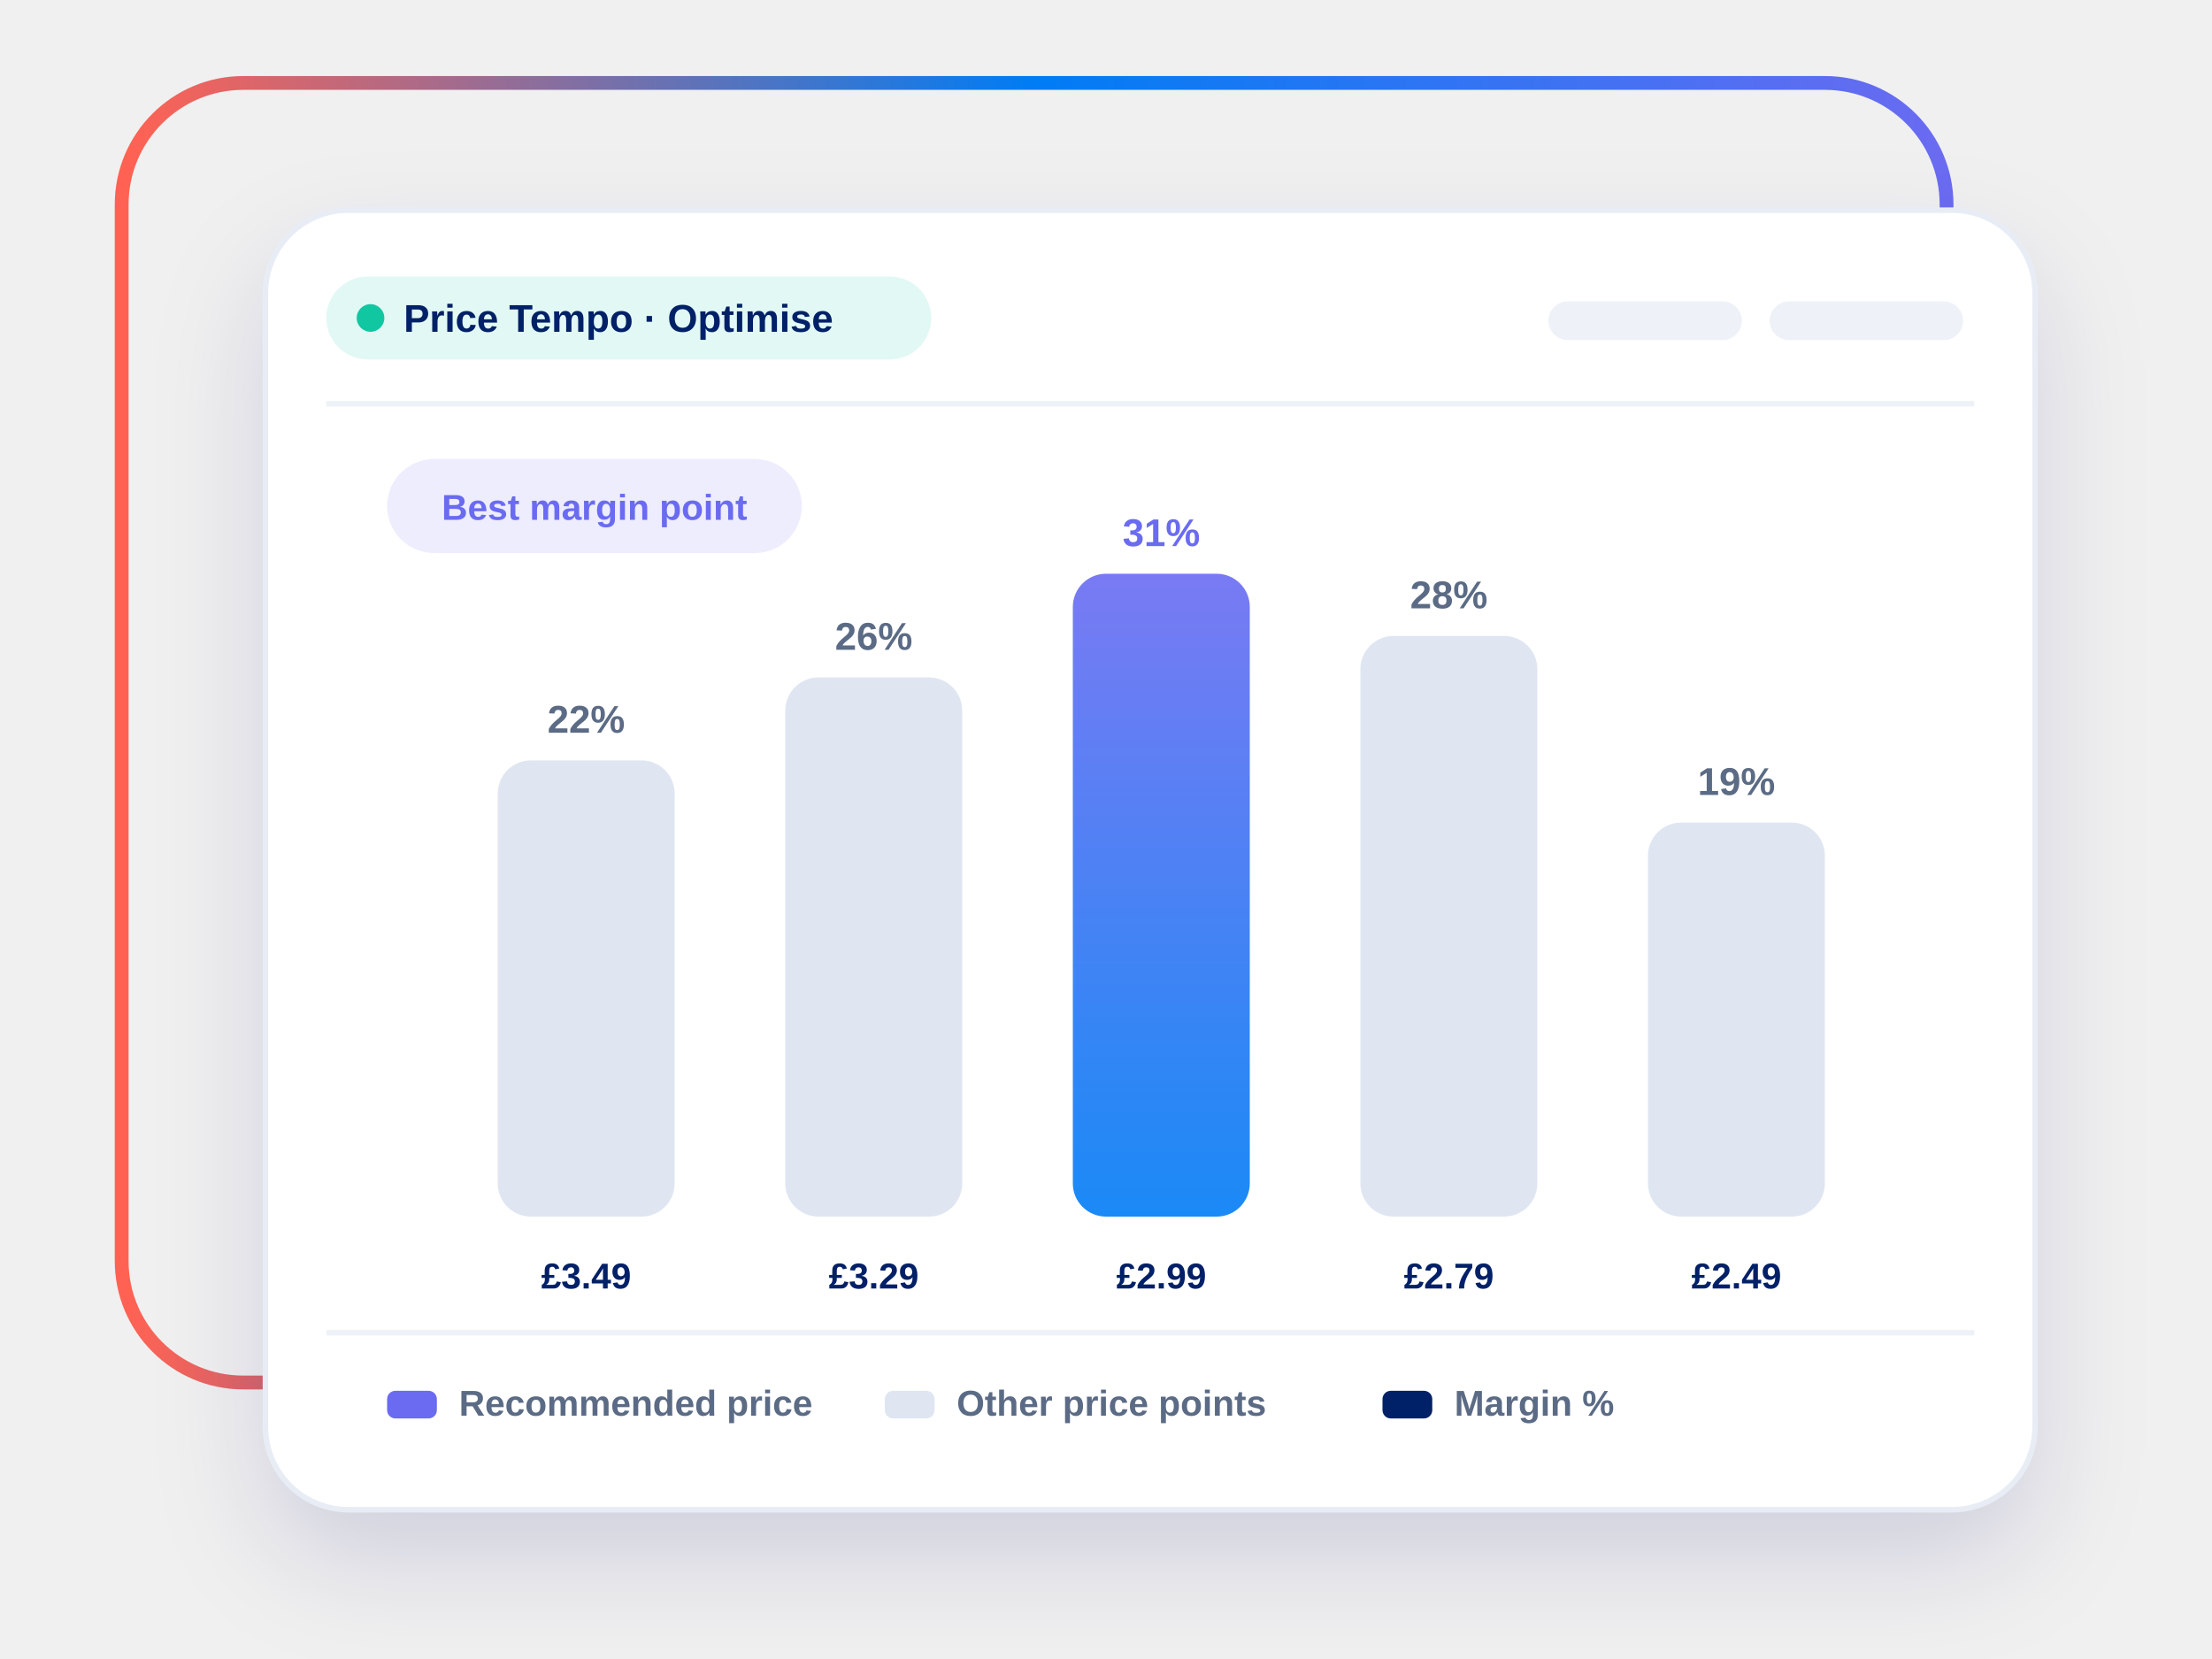
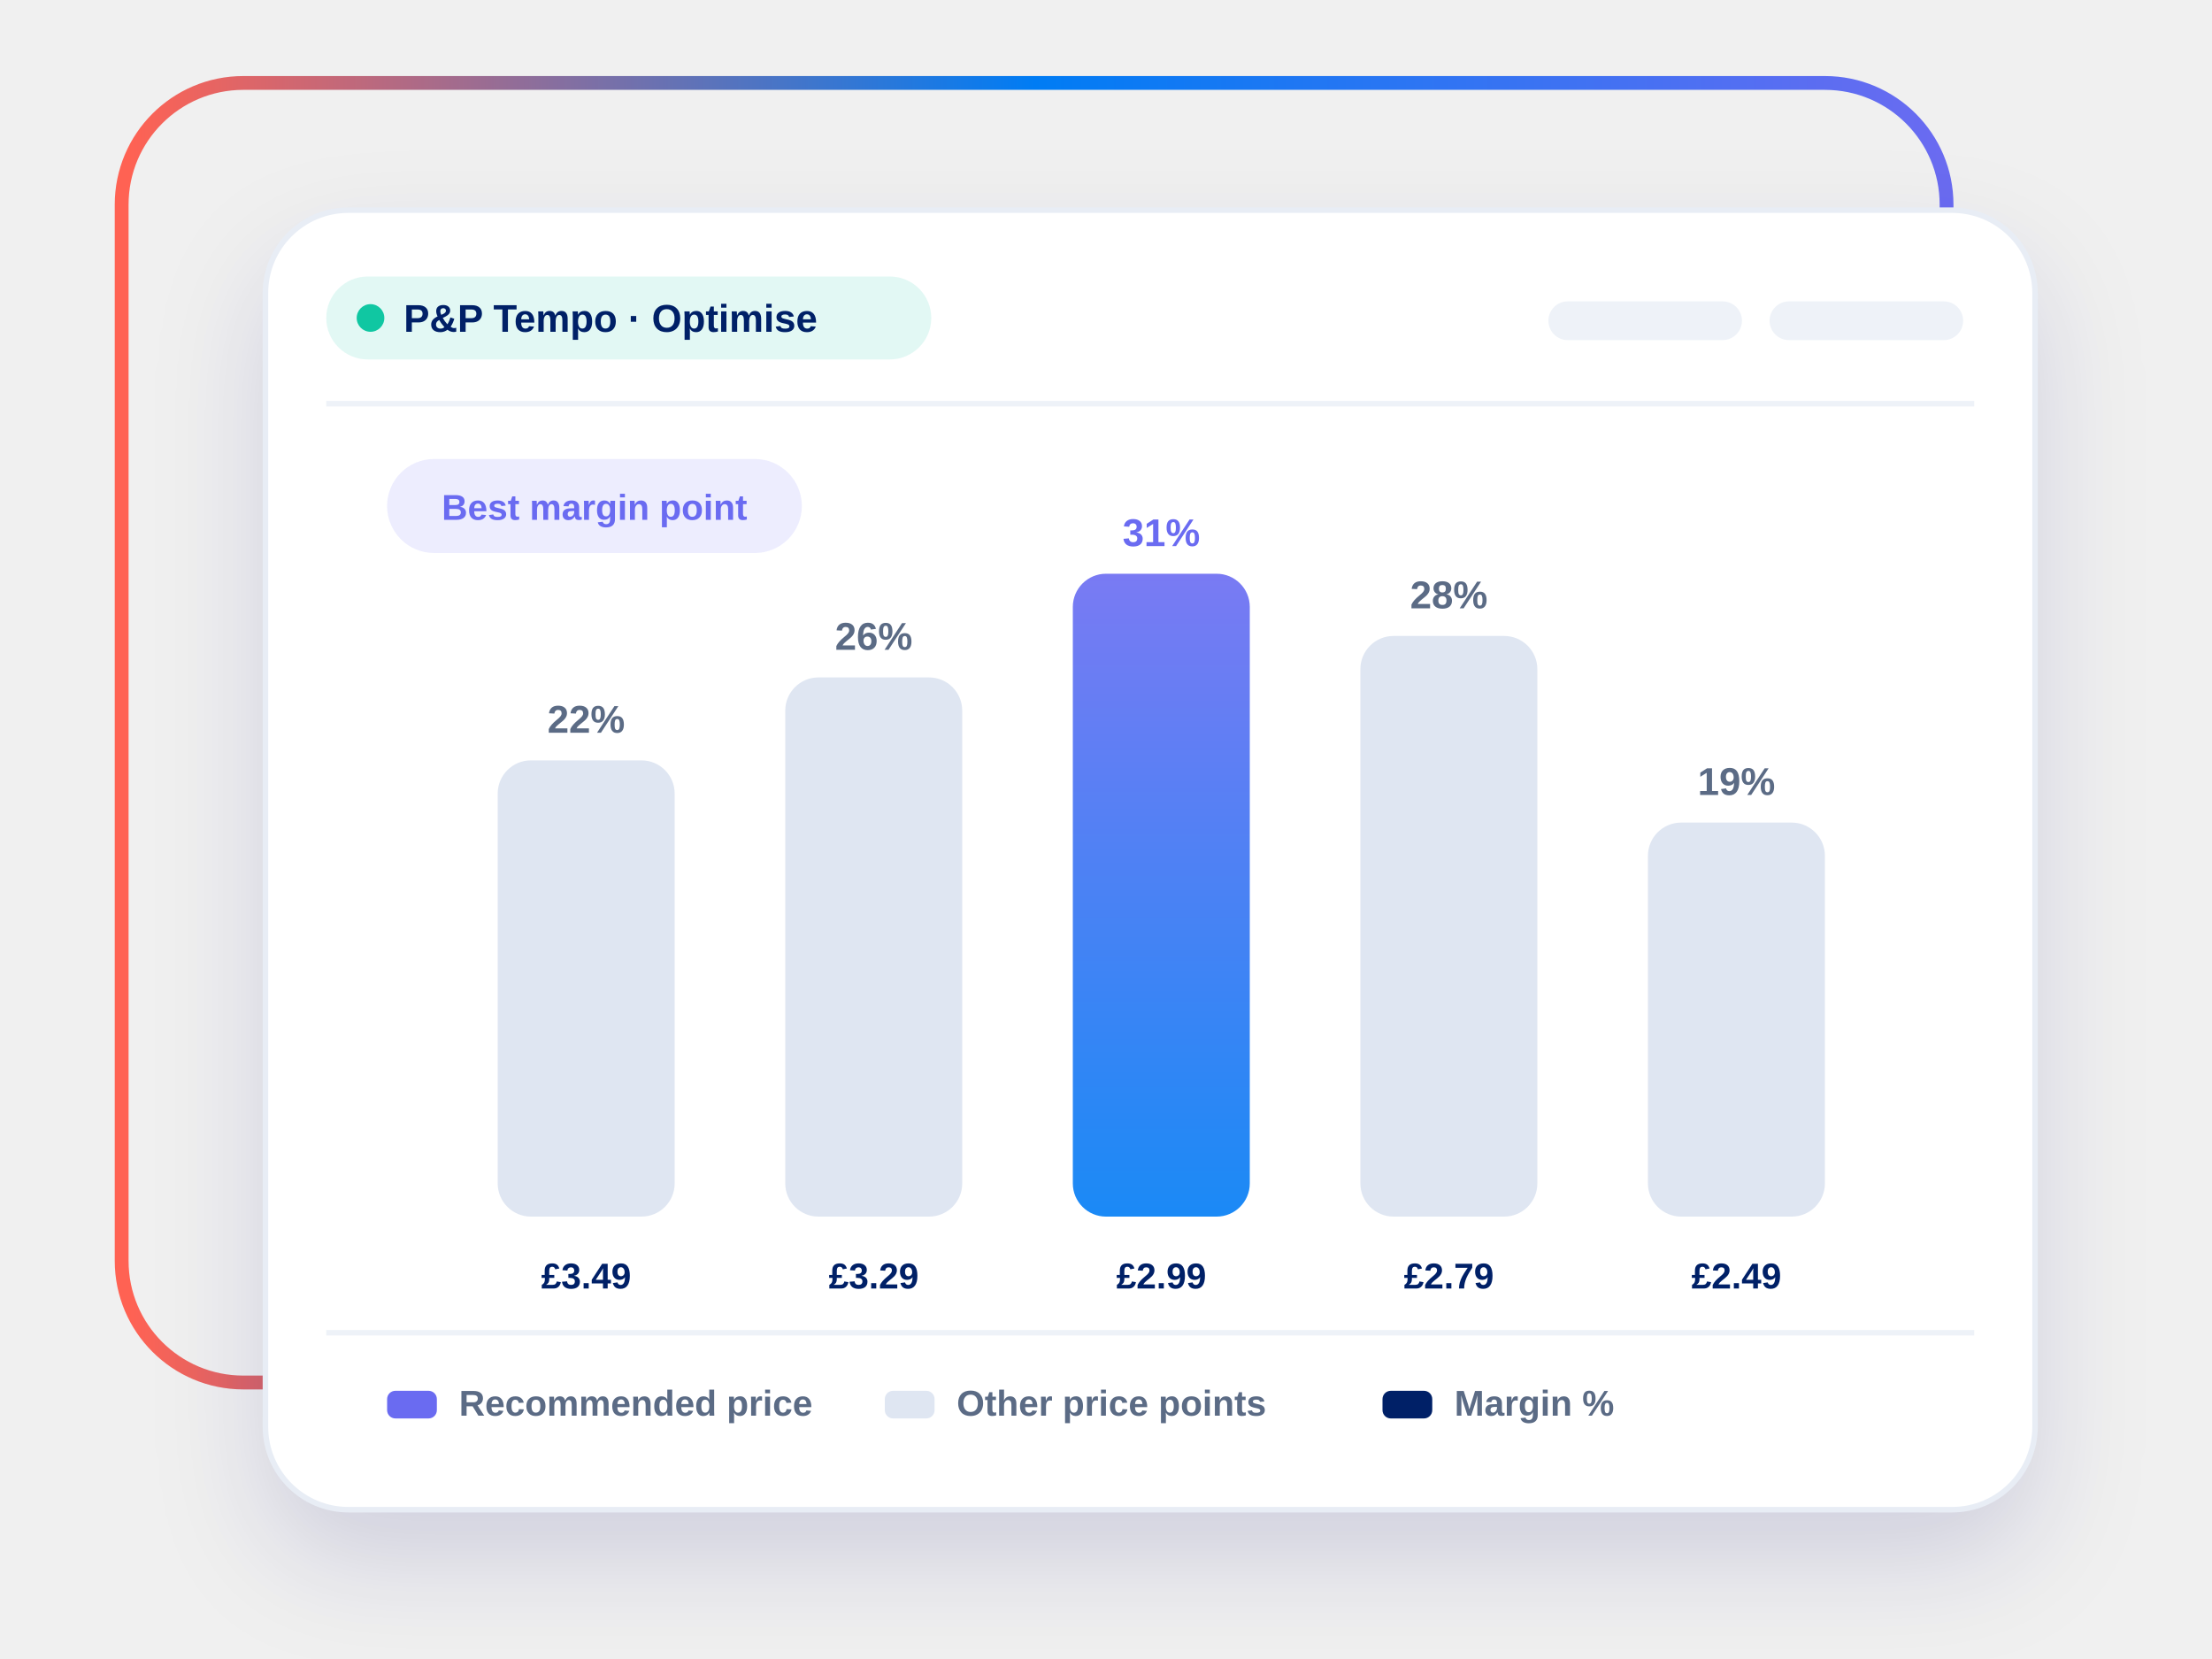
<svg xmlns="http://www.w3.org/2000/svg" viewBox="0 0 800 600" width="800" height="600" role="img" aria-label="Price optimisation">
  <defs>
    <linearGradient id="fr" x1="0" y1="0" x2="1" y2="0">
      <stop offset="0" stop-color="#ff6253" />
      <stop offset=".5" stop-color="#007cf4" />
      <stop offset="1" stop-color="#6a6bf1" />
    </linearGradient>
    <linearGradient id="gB" x1="0" y1="0" x2="0" y2="1">
      <stop offset="0" stop-color="#007cf4" stop-opacity=".28" />
      <stop offset="1" stop-color="#007cf4" stop-opacity="0" />
    </linearGradient>
    <linearGradient id="gT" x1="0" y1="0" x2="0" y2="1">
      <stop offset="0" stop-color="#10c7a2" stop-opacity=".3" />
      <stop offset="1" stop-color="#10c7a2" stop-opacity="0" />
    </linearGradient>
    <linearGradient id="gC" x1="0" y1="0" x2="0" y2="1">
      <stop offset="0" stop-color="#ff6253" stop-opacity=".28" />
      <stop offset="1" stop-color="#ff6253" stop-opacity="0" />
    </linearGradient>
    <linearGradient id="gP" x1="0" y1="0" x2="0" y2="1">
      <stop offset="0" stop-color="#6a6bf1" stop-opacity=".9" />
      <stop offset="1" stop-color="#007cf4" stop-opacity=".9" />
    </linearGradient>
    <filter id="sh" x="-10%" y="-10%" width="120%" height="130%">
      <feDropShadow dx="0" dy="18" stdDeviation="20" flood-color="#002067" flood-opacity=".14" />
    </filter>
  </defs>
  <rect x="44" y="30" width="660" height="470" rx="44" fill="none" stroke="url(#fr)" stroke-width="5" />
  <g filter="url(#sh)">
    <rect x="96" y="76" width="640" height="470" rx="30" fill="#fff" />
  </g>
  <rect x="96" y="76" width="640" height="470" rx="30" fill="none" stroke="#e8edf5" stroke-width="2" />
  <rect x="118" y="100" width="218.8" height="30" rx="15" fill="#10c7a2" fill-opacity=".12" />
  <circle cx="134" cy="115" r="5" fill="#10c7a2" />
-   <text x="146" y="120" font-family="Poppins,Segoe UI,Arial,sans-serif" font-size="14" font-weight="700" fill="#002067">Price Tempo · Optimise</text>
+   <text x="146" y="120" font-family="Poppins,Segoe UI,Arial,sans-serif" font-size="14" font-weight="700" fill="#002067">P&amp;P Tempo · Optimise</text>
  <rect x="560" y="109" width="70" height="14" rx="7" fill="#eef2f8" />
  <rect x="640" y="109" width="70" height="14" rx="7" fill="#eef2f8" />
  <line x1="118" x2="714" y1="146" y2="146" stroke="#eef2f8" stroke-width="2" />
  <rect x="180" y="275" width="64" height="165" rx="12" fill="#dfe6f2" />
  <text x="212" y="265" text-anchor="middle" font-family="Poppins,Segoe UI,Arial,sans-serif" font-size="14" font-weight="800" fill="#5b6b85">22%</text>
  <text x="212" y="466" text-anchor="middle" font-family="Poppins,Segoe UI,Arial,sans-serif" font-size="13" font-weight="700" fill="#002067">£3.49</text>
  <rect x="284" y="245" width="64" height="195" rx="12" fill="#dfe6f2" />
  <text x="316" y="235" text-anchor="middle" font-family="Poppins,Segoe UI,Arial,sans-serif" font-size="14" font-weight="800" fill="#5b6b85">26%</text>
  <text x="316" y="466" text-anchor="middle" font-family="Poppins,Segoe UI,Arial,sans-serif" font-size="13" font-weight="700" fill="#002067">£3.29</text>
  <rect x="388" y="207.5" width="64" height="232.5" rx="12" fill="url(#gP)" />
  <text x="420" y="197.5" text-anchor="middle" font-family="Poppins,Segoe UI,Arial,sans-serif" font-size="14" font-weight="800" fill="#6a6bf1">31%</text>
  <text x="420" y="466" text-anchor="middle" font-family="Poppins,Segoe UI,Arial,sans-serif" font-size="13" font-weight="700" fill="#002067">£2.99</text>
  <rect x="492" y="230" width="64" height="210" rx="12" fill="#dfe6f2" />
  <text x="524" y="220" text-anchor="middle" font-family="Poppins,Segoe UI,Arial,sans-serif" font-size="14" font-weight="800" fill="#5b6b85">28%</text>
  <text x="524" y="466" text-anchor="middle" font-family="Poppins,Segoe UI,Arial,sans-serif" font-size="13" font-weight="700" fill="#002067">£2.79</text>
  <rect x="596" y="297.5" width="64" height="142.5" rx="12" fill="#dfe6f2" />
  <text x="628" y="287.5" text-anchor="middle" font-family="Poppins,Segoe UI,Arial,sans-serif" font-size="14" font-weight="800" fill="#5b6b85">19%</text>
  <text x="628" y="466" text-anchor="middle" font-family="Poppins,Segoe UI,Arial,sans-serif" font-size="13" font-weight="700" fill="#002067">£2.49</text>
  <g transform="translate(140 166)">
    <rect width="150" height="34" rx="17" fill="#6a6bf1" fill-opacity=".12" />
    <text x="75" y="22" text-anchor="middle" font-family="Poppins,Segoe UI,Arial,sans-serif" font-size="13" font-weight="700" fill="#6a6bf1">Best margin point</text>
  </g>
  <line x1="118" x2="714" y1="482" y2="482" stroke="#eef2f8" stroke-width="2" />
  <rect x="140" y="503" width="18" height="10" rx="3" fill="#6a6bf1" />
  <text x="166" y="512" font-family="Poppins,Segoe UI,Arial,sans-serif" font-size="13" font-weight="600" fill="#5b6b85">Recommended price</text>
  <rect x="320" y="503" width="18" height="10" rx="3" fill="#dfe6f2" />
  <text x="346" y="512" font-family="Poppins,Segoe UI,Arial,sans-serif" font-size="13" font-weight="600" fill="#5b6b85">Other price points</text>
  <rect x="500" y="503" width="18" height="10" rx="3" fill="#002067" />
  <text x="526" y="512" font-family="Poppins,Segoe UI,Arial,sans-serif" font-size="13" font-weight="600" fill="#5b6b85">Margin %</text>
</svg>
